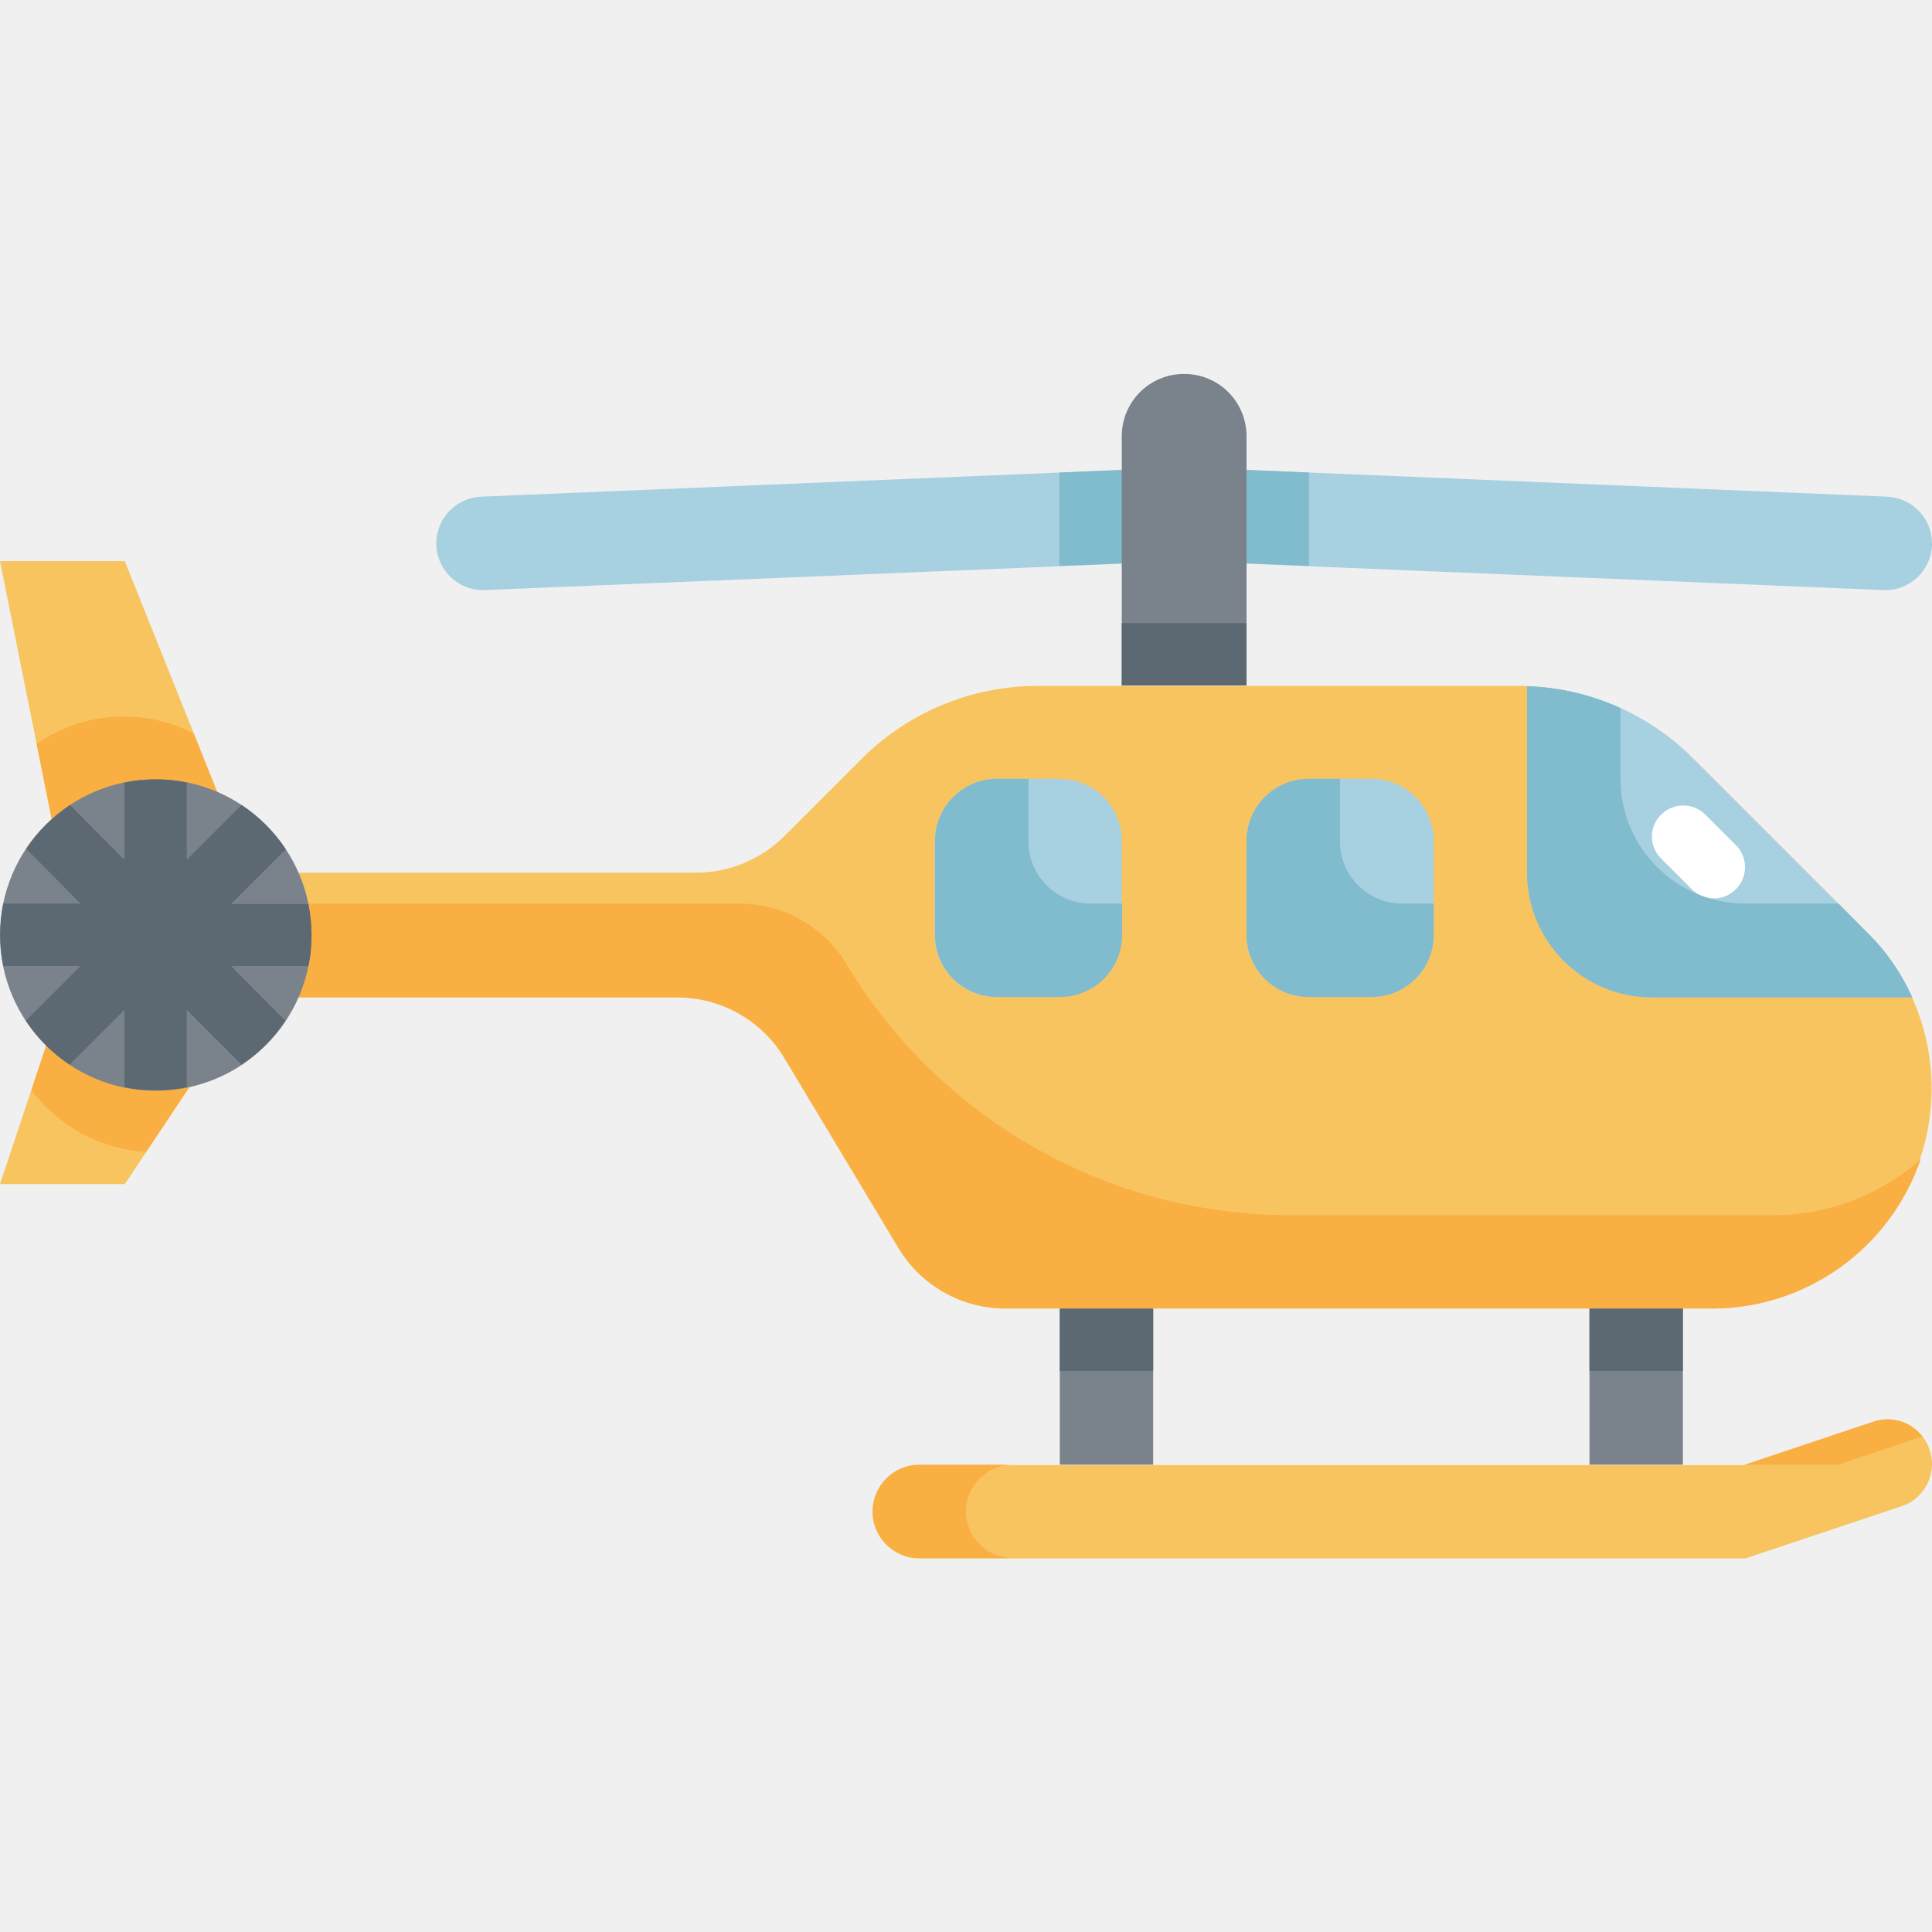
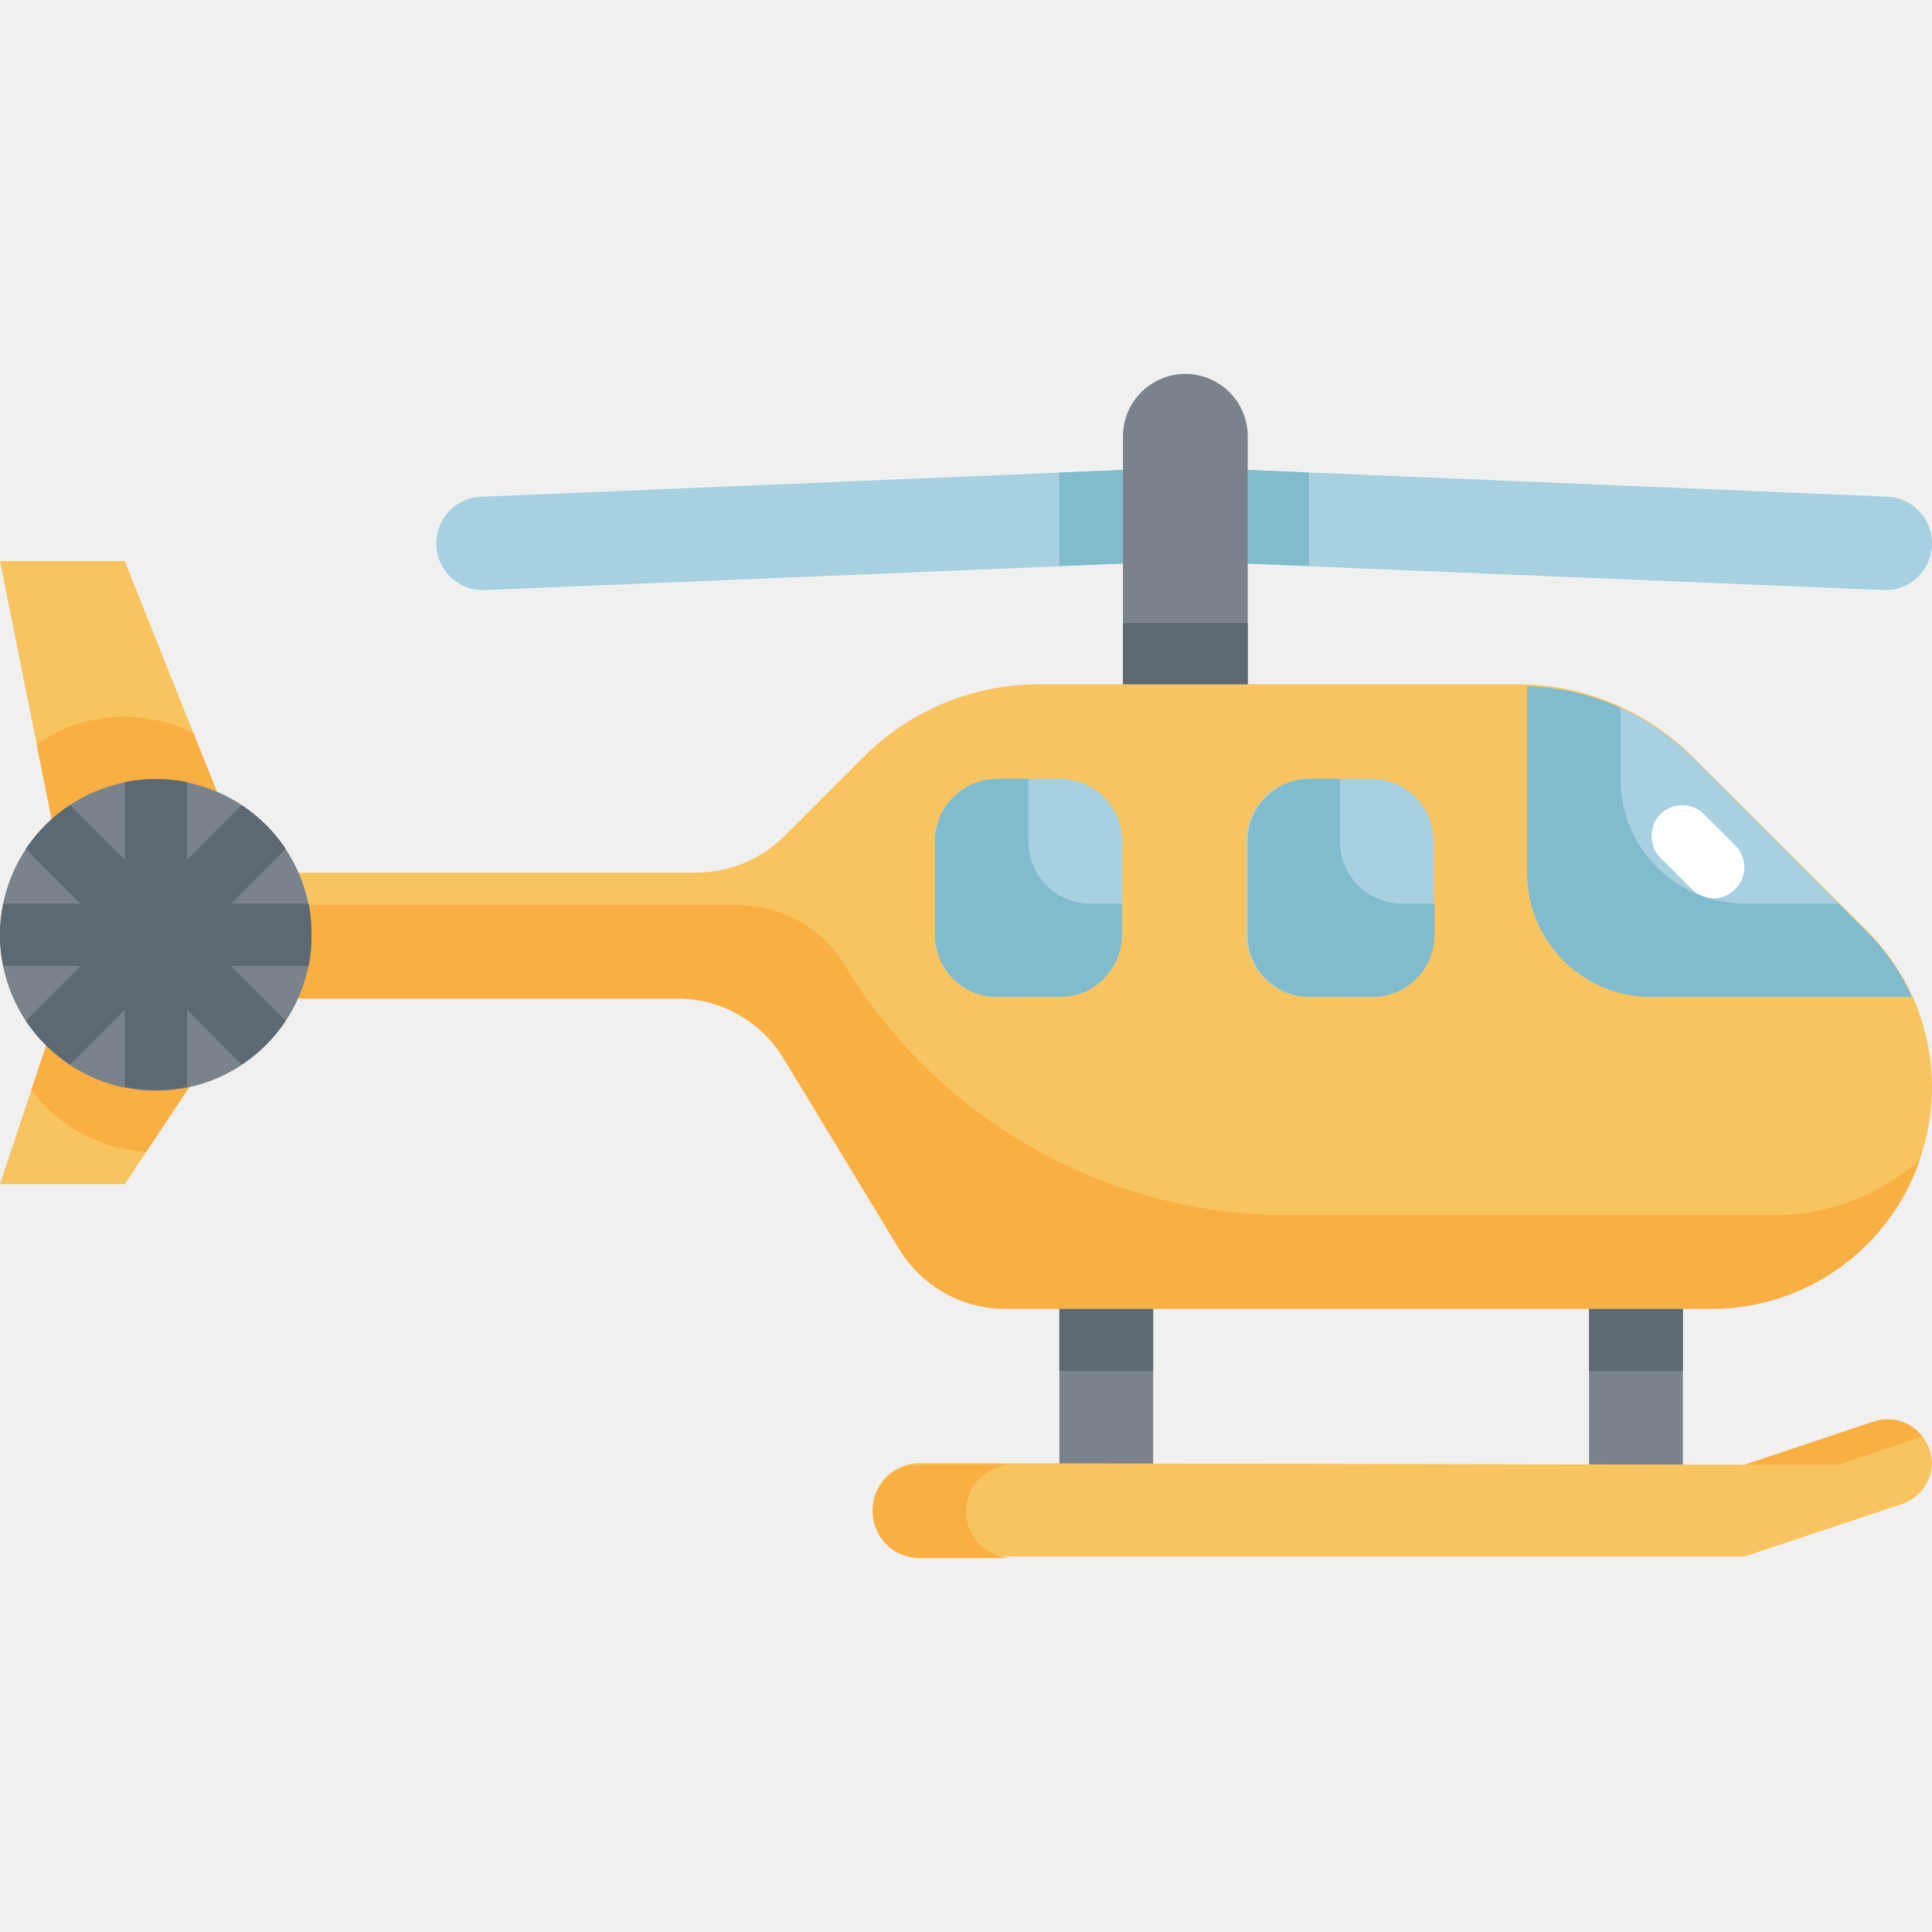
- <svg xmlns="http://www.w3.org/2000/svg" version="1.1" x="0px" y="0px" viewBox="0 0 48 48" style="enable-background:new 0 0 48 48;" xml:space="preserve">
-   <style type="text/css">
- 	.st0{fill:#F5DAA7;}
- 	.st1{fill:#EDC472;}
- 	.st2{fill:#BC9B5B;}
- 	.st3{fill:#9A6A53;}
- 	.st4{fill:#855B47;}
- 	.st5{fill:#F4E2C1;}
- 	.st6{fill:#F7F7F7;}
- 	.st7{fill:#C8C3CA;}
- 	.st8{fill:#B78C7A;}
- 	.st9{fill:#7A5341;}
- 	.st10{fill:#704C3B;}
- 	.st11{fill:#CF9875;}
- 	.st12{fill:#C7865B;}
- 	.st13{clip-path:url(#SVGID_3_);}
- 	.st14{clip-path:url(#SVGID_4_);fill:#FFFFFF;stroke:#231F20;stroke-miterlimit:10;}
- 	.st15{fill:#FFFFFF;stroke:#231F20;stroke-miterlimit:10;}
- 	.st16{fill:none;stroke:#000000;stroke-width:4.5;stroke-miterlimit:10;}
- 	.st17{fill:#463C4B;}
- 	.st18{fill:#555A6E;}
- 	.st19{fill:#F06423;}
- 	.st20{fill:#FAA51E;}
- 	.st21{fill:#D7E6F0;}
- 	.st22{fill:#DADADA;}
- 	.st23{fill:#C4C6C6;}
- 	.st24{fill:#EDEEEF;}
- 	.st25{fill:#797981;}
- 	.st26{fill:#5A5A63;}
- 	.st27{fill:#494951;}
- 	.st28{fill:#29BAED;}
- 	.st29{fill:#DD9554;}
- 	.st30{fill:#CC8244;}
- 	.st31{fill:#805333;}
- 	.st32{fill:#A56A43;}
- 	.st33{fill:#CB8252;}
- 	.st34{fill:#ECF0F1;}
- 	.st35{fill:#603E26;}
- 	.st36{fill:#F9EAB0;}
- 	.st37{fill:#F5EFCA;}
- 	.st38{fill:#464F5D;}
- 	.st39{fill:#F3D55B;}
- 	.st40{fill:#6F6571;}
- 	.st41{fill:#4B3F4E;}
- 	.st42{fill:#5D5360;}
- 	.st43{fill:#857E87;}
- 	.st44{fill:#ECEAEC;}
- 	.st45{fill:#DAD8DB;}
- 	.st46{fill:#B3E59F;}
- 	.st47{fill:#CCF49F;}
- 	.st48{fill:#792A47;}
- 	.st49{fill:#A62B38;}
- 	.st50{fill:#D22D28;}
- 	.st51{fill:#FF2F19;}
- 	.st52{fill:#FFFFFF;}
- 	.st53{fill:#202666;}
- 	.st54{fill:#FDE6BB;}
- 	.st55{fill:#FE501F;}
- 	.st56{fill:#FD7226;}
- 	.st57{fill:#FCCD76;}
- 	.st58{fill:#FB932C;}
- 	.st59{fill:#4D2857;}
- 	.st60{fill:#B19046;}
- 	.st61{fill:#F0C419;}
- 	.st62{fill:#24AE5F;}
- 	.st63{fill:#E64C3C;}
- 	.st64{fill:#3B97D3;}
- 	.st65{fill:#E74444;}
- 	.st66{fill:#CE3536;}
- 	.st67{fill:#D9DBDD;}
- 	.st68{fill:#E8EDF1;}
- 	.st69{fill:#F3DB70;}
- 	.st70{fill:#D5DAF3;}
- 	.st71{fill:#A2AEE6;}
- 	.st72{fill:#FFC344;}
- 	.st73{fill:#FFE177;}
- 	.st74{fill:#BEC6ED;}
- 	.st75{fill:#8795DE;}
- 	.st76{fill-rule:evenodd;clip-rule:evenodd;fill:#A46A5A;}
- 	.st77{fill-rule:evenodd;clip-rule:evenodd;fill:#845252;}
- 	.st78{fill-rule:evenodd;clip-rule:evenodd;fill:#FFD05B;}
- 	.st79{fill-rule:evenodd;clip-rule:evenodd;fill:#704242;}
- 	.st80{fill-rule:evenodd;clip-rule:evenodd;fill:#FFC244;}
- 	.st81{fill-rule:evenodd;clip-rule:evenodd;fill:#596C76;}
- 	.st82{fill-rule:evenodd;clip-rule:evenodd;fill:#465A61;}
- 	.st83{fill:#A46A5A;}
- 	.st84{fill:#607D8B;}
- 	.st85{fill:#9C27B0;}
- 	.st86{fill:#03A9F4;}
- 	.st87{fill:#8BC34A;}
- 	.st88{fill:#FFC107;}
- 	.st89{fill:#FF9800;}
- 	.st90{fill:#F44336;}
- 	.st91{fill:#D7CCC8;}
- 	.st92{fill:#F57C00;}
- 	.st93{fill:#F9BB4B;}
- 	.st94{fill:#FCF05A;}
- 	.st95{fill:#66342E;}
- 	.st96{fill:#D3843D;}
- 	.st97{fill:#704C55;}
- 	.st98{fill:#5A344B;}
- 	.st99{fill:#E63950;}
- 	.st100{fill:#EFE2DD;}
- 	.st101{fill:#FF435B;}
- 	.st102{fill:#FFF5F5;}
- 	.st103{fill:#9B786F;}
- 	.st104{fill:#925CB4;}
- 	.st105{fill:#814BA2;}
- 	.st106{fill:#6F3F8A;}
- 	.st107{fill:#FFD185;}
- 	.st108{fill:#FFBA48;}
- 	.st109{fill:#FF5A35;}
- 	.st110{fill:#FF7A3C;}
- 	.st111{fill:#FFE8C2;}
- 	.st112{fill:#4F4F4F;}
- 	.st113{fill:#FF3A2F;}
- 	.st114{fill:#353535;}
- 	.st115{fill:#FB4A59;}
- 	.st116{fill:#F82F40;}
- 	.st117{fill:#3F5959;}
- 	.st118{fill:#384848;}
- 	.st119{fill:#EFF5F6;}
- 	.st120{fill:#CBE5E7;}
- 	.st121{fill:#FCC16D;}
- 	.st122{fill:#FCB44D;}
- 	.st123{fill:#A66856;}
- 	.st124{fill:#735458;}
- 	.st125{fill:#FFDEA9;}
- 	.st126{fill:#5C4346;}
- 	.st127{fill:#8F5040;}
- 	.st128{fill:#595959;}
- 	.st129{fill:#7F221C;}
- 	.st130{fill:#913122;}
- 	.st131{fill:#FFEFB0;}
- 	.st132{fill:#DB2116;}
- 	.st133{fill:#883F2E;}
- 	.st134{fill:#A44F3E;}
- 	.st135{fill:#D8AA5E;}
- 	.st136{fill:#E9B665;}
- 	.st137{fill:#E19974;}
- 	.st138{fill:#FFEFD2;}
- 	.st139{fill:#D7D0D6;}
- 	.st140{fill:#E8AD8C;}
- 	.st141{fill:#6D3326;}
- 	.st142{fill:#BA5D4F;}
- 	.st143{fill:#F5A871;}
- 	.st144{fill:#E89A5E;}
- 	.st145{fill:#A34F41;}
- 	.st146{fill:#D68A5A;}
- 	.st147{fill:#FFE5C4;}
- 	.st148{fill:#FDD1A7;}
- 	.st149{fill:#873F30;}
- 	.st150{fill:#C86F5C;}
- 	.st151{fill:#6C3328;}
- 	.st152{fill:#54231D;}
- 	.st153{fill:#B5B1B3;}
- 	.st154{fill:#FEC93E;}
- 	.st155{fill:#EFB533;}
- 	.st156{fill:#F7A738;}
- 	.st157{fill:#EA952F;}
- 	.st158{fill:#FD6E2E;}
- 	.st159{fill:#EA551B;}
- 	.st160{fill:#F5A257;}
- 	.st161{fill:#DB8F52;}
- 	.st162{fill:#75360D;}
- 	.st163{fill:#FFBF7B;}
- 	.st164{fill:#00CCB2;}
- 	.st165{fill:#00AB94;}
- 	.st166{fill:#FEA832;}
- 	.st167{fill:#FF8700;}
- 	.st168{fill:#00EED0;}
- 	.st169{fill:#FFD400;}
- 	.st170{fill:#FDBF00;}
- 	.st171{fill:#08B865;}
- 	.st172{fill:#E41F2D;}
- 	.st173{fill:#FD4755;}
- 	.st174{fill:#FB2B3A;}
- 	.st175{fill:#FED2A4;}
- 	.st176{fill:#FFE5C2;}
- 	.st177{fill:#FFBD86;}
- 	.st178{fill:#FE99A0;}
- 	.st179{fill:#FD8087;}
- 	.st180{fill:#C57A44;}
- 	.st181{fill:#09A755;}
- 	.st182{fill:#FEDF30;}
- 	.st183{fill:#FED402;}
- 	.st184{fill:#FAC600;}
- 	.st185{fill:#46CC8D;}
- 	.st186{fill:#00C27A;}
- 	.st187{fill:#FE7701;}
- 	.st188{fill:#FE860A;}
- 	.st189{fill:#C41926;}
- 	.st190{fill:#E89C5D;}
- 	.st191{fill:#F4B37D;}
- 	.st192{fill:#E8626C;}
- 	.st193{fill:#40C6C2;}
- 	.st194{fill:#FFC999;}
- 	.st195{fill:#4A4A68;}
- 	.st196{fill:#333356;}
- 	.st197{fill:#EDEDED;}
- 	.st198{fill:#C9C9C9;}
- 	.st199{fill:#FF9900;}
- 	.st200{fill:#FFCE00;}
- 	.st201{fill:#FBBD00;}
- 	.st202{fill:#ED8100;}
- 	.st203{fill:#FFE431;}
- 	.st204{fill:#FF9F00;}
- 	.st205{fill:#FFE666;}
- 	.st206{fill:#FFBF00;}
- 	.st207{fill:#FCCD31;}
- 	.st208{fill:#F2B016;}
- 	.st209{fill:#4A4D4F;}
- 	.st210{fill:#D3CBC2;}
- 	.st211{fill:#6D7072;}
- 	.st212{fill:#BAAFA6;}
- 	.st213{fill:#888C8E;}
- 	.st214{fill:#B4B4B4;}
- 	.st215{fill:#FFE999;}
- 	.st216{fill:#FFCF3B;}
- 	.st217{fill:#C1C1C1;}
- 	.st218{fill:#FFBC19;}
- 	.st219{fill:#94E6FF;}
- 	.st220{fill:#315F83;}
- 	.st221{fill:#267EA8;}
- 	.st222{fill:#3B3F5F;}
- 	.st223{fill:#D8F2FB;}
- 	.st224{fill:#35495E;}
- 	.st225{fill:#556080;}
- 	.st226{fill:#E4C05C;}
- 	.st227{fill:#E4C05C;stroke:#E4C05C;stroke-width:2;stroke-linecap:round;stroke-linejoin:round;stroke-miterlimit:10;}
- 	.st228{fill:#B57F5F;}
- 	.st229{fill:#966A5B;}
- 	.st230{fill:#FFD15B;}
- 	.st231{fill:#A5C3DC;}
- 	.st232{fill:#8697CB;}
- 	.st233{fill:#E0E0E0;}
- 	.st234{fill:#CCCCCC;}
- 	.st235{fill:#8E8E8E;}
- 	.st236{fill:#A0A0A0;}
- 	.st237{fill:#E13732;}
- 	.st238{fill:#F05055;}
- 	.st239{fill:#D24605;}
- 	.st240{fill:#FFCE53;}
- 	.st241{fill:#FFB833;}
- 	.st242{fill:#4999D1;}
- 	.st243{fill:#43AAF0;}
- 	.st244{fill:#FF2E23;}
- 	.st245{fill:#FF4A26;}
- 	.st246{fill:#C6805D;}
- 	.st247{fill:#77CC7D;}
- 	.st248{fill:#52BD7E;}
- 	.st249{fill:#98DB7C;}
- 	.st250{fill:#D48C64;}
- 	.st251{fill:#FFD18D;}
- 	.st252{fill:#FBBD80;}
- 	.st253{fill:#F3B573;}
- 	.st254{fill:#434A54;}
- 	.st255{fill:#DA4453;}
- 	.st256{fill:#FFCE54;}
- 	.st257{fill:#ED5564;}
- 	.st258{fill-rule:evenodd;clip-rule:evenodd;fill:#4BC3EF;}
- 	.st259{fill-rule:evenodd;clip-rule:evenodd;fill:#1BADDE;}
- 	.st260{fill-rule:evenodd;clip-rule:evenodd;fill:#DBD8DB;}
- 	.st261{fill-rule:evenodd;clip-rule:evenodd;fill:#C9BFC8;}
- 	.st262{fill:#421815;}
- 	.st263{fill:#FCB982;}
- 	.st264{fill:#FDDBBF;}
- 	.st265{fill:#FCCA9F;}
- 	.st266{fill:#C6865C;}
- 	.st267{fill:#B16E3D;}
- 	.st268{fill:#454545;}
- 	.st269{fill:#EFECEF;}
- 	.st270{fill:#E2DFE2;}
- 	.st271{fill:#3F3736;}
- 	.st272{fill:#C4755B;}
- 	.st273{fill:#FFE3A1;}
- 	.st274{fill-rule:evenodd;clip-rule:evenodd;fill:#D48C64;}
- 	.st275{fill:#DBD8DB;}
- 	.st276{fill:#BB5D4C;}
- 	.st277{fill:#465A61;}
- 	.st278{fill:#596C76;}
- 	.st279{fill:#E5E1E5;}
- 	.st280{fill:#7A8C98;}
- 	.st281{fill:#FEDBA6;}
- 	.st282{fill:#EAB14D;}
- 	.st283{fill:#617881;}
- 	.st284{fill:#E28086;}
- 	.st285{fill:#DD636E;}
- 	.st286{fill:#FFE07D;}
- 	.st287{fill:#ECBE6B;}
- 	.st288{fill:#E9EDF5;}
- 	.st289{fill:#CDD2E1;}
- 	.st290{fill:#FFAA00;}
- 	.st291{fill:#FF9500;}
- 	.st292{fill:#555A65;}
- 	.st293{fill:#333940;}
- 	.st294{fill:#E6A373;}
- 	.st295{fill:#CC8552;}
- 	.st296{fill:#FFDF40;}
- 	.st297{fill:#FFBE40;}
- 	.st298{fill:#FF9F40;}
- 	.st299{fill:#F77E00;}
- 	.st300{fill:#FFF04A;}
- 	.st301{fill:#00DDC1;}
- 	.st302{fill:#A24603;}
- 	.st303{fill:#F2D813;}
- 	.st304{fill:#803602;}
- 	.st305{fill:#3A3A3A;}
- 	.st306{fill:#AFAFAF;}
- 	.st307{fill:#686868;}
- 	.st308{fill:#925A15;}
- 	.st309{fill:#F3F2F6;}
- 	.st310{fill:#BF7D5A;}
- 	.st311{fill:#AA6256;}
- 	.st312{fill:#894E46;}
- 	.st313{fill:#DBA660;}
- 	.st314{fill:#E49542;}
- 	.st315{fill:#F9EFDA;}
- 	.st316{fill:#756E78;}
- 	.st317{fill:#665E66;}
- 	.st318{fill:#F9F6F9;}
- 	.st319{fill:#BC6C59;}
- 	.st320{fill:#994B39;}
- 	.st321{fill:#FEEC96;}
- 	.st322{fill:#F5DB64;}
- 	.st323{fill:#5D5E69;}
- 	.st324{fill:#FFE09F;}
- 	.st325{fill:#ECBD83;}
- 	.st326{fill:#F6D190;}
- 	.st327{fill:#FF8086;}
- 	.st328{fill:#E5646E;}
- 	.st329{fill:#357DA3;}
- 	.st330{fill:#F48A3B;}
- 	.st331{fill:#FFC233;}
- 	.st332{fill:#CDDEE0;}
- 	.st333{fill:#C8C5C9;}
- 	.st334{fill:#785353;}
- 	.st335{fill:#6E4848;}
- 	.st336{fill:#B7E4F8;}
- 	.st337{fill:#93D6F4;}
- 	.st338{fill:#DBF1FB;}
- 	.st339{fill:#8DCAFC;}
- 	.st340{fill:#64B9FC;}
- 	.st341{fill:#C4E1FF;}
- 	.st342{fill:#B5DBFD;}
- 	.st343{fill:#FEE7C9;}
- 	.st344{fill:#FFD496;}
- 	.st345{fill:#A3E440;}
- 	.st346{fill:#99D53B;}
- 	.st347{fill:#BCEA73;}
- 	.st348{fill:#C76D3D;}
- 	.st349{fill:#AA5E33;}
- 	.st350{fill:#D67F4F;}
- 	.st351{fill:#8DC637;}
- 	.st352{fill:#A79BA7;}
- 	.st353{fill:#7A6D79;}
- 	.st354{fill:#C4E2FF;}
- 	.st355{fill:#60B7FF;}
- 	.st356{fill:#B3DAFE;}
- 	.st357{fill:#F3F0F3;}
- 	.st358{fill:#EFEDEF;}
- 	.st359{fill:#CBC4CC;}
- 	.st360{fill:#26A6FE;}
- 	.st361{fill:#D2555A;}
- 	.st362{fill:#FF6464;}
- 	.st363{fill:#D7DEED;}
- 	.st364{fill:#B8BFD4;}
- 	.st365{fill:#959CB3;}
- 	.st366{fill:#F8C460;}
- 	.st367{fill:#FAAF42;}
- 	.st368{fill:#7A838B;}
- 	.st369{fill:#5D6972;}
- 	.st370{fill:#A7D0E1;}
- 	.st371{fill:#80BBCE;}
- 	.st372{fill:#FFD8CA;}
- 	.st373{fill:#FFBFAE;}
- 	.st374{fill:#FFE5D8;}
- 	.st375{fill:#E5EEF9;}
- 	.st376{fill:#56595E;}
- 	.st377{fill:#7F8284;}
- 	.st378{fill:#A5A5A4;}
- 	.st379{fill:#95A5A5;}
- 	.st380{fill:#BDC3C7;}
- 	.st381{fill:#7F8C8D;}
- </style>
-   <g id="Acoustic_Grand_Keyboard">
-     <g id="Layer_31">
-       <path class="st366" d="M19.49,20.77l1.92-1.92c1.16-1.16,2.74-1.81,4.38-1.81h11.9c1.64,0,3.22,0.65,4.38,1.81l4.32,4.32    c1.03,1.03,1.6,2.42,1.6,3.87c0,3.02-2.45,5.47-5.47,5.47H24.98c-1.09,0-2.1-0.57-2.66-1.5l-2.84-4.73    c-0.56-0.93-1.57-1.5-2.66-1.5H3.1v-3.1h14.2C18.12,21.68,18.91,21.35,19.49,20.77L19.49,20.77z" />
-       <path class="st367" d="M44.07,30.19H32.05c-4.51,0-8.7-2.37-11.02-6.24c-0.56-0.93-1.57-1.5-2.66-1.5H4.65v-0.77H3.1v3.1h13.73    c1.09,0,2.1,0.57,2.66,1.5l2.84,4.73c0.56,0.93,1.57,1.5,2.66,1.5h17.55c2.34,0,4.42-1.49,5.18-3.71    C46.7,29.7,45.41,30.19,44.07,30.19L44.07,30.19z" />
-       <path class="st366" d="M1.55,21.68h4.65l-3.1-7.74H0L1.55,21.68z" />
-       <path class="st367" d="M4.81,18.22c-1.25-0.64-2.75-0.54-3.9,0.26l0.64,3.19h4.65L4.81,18.22z" />
-       <path class="st366" d="M1.55,24.77h4.65l-3.1,4.65H0L1.55,24.77z" />
-       <path class="st367" d="M0.78,27.08c0.68,0.91,1.72,1.47,2.85,1.54l2.56-3.85H1.55L0.78,27.08z" />
-       <g>
-         <circle class="st368" cx="3.87" cy="23.23" r="3.87" />
-         <path class="st368" d="M41.81,36.39h-2.32v-3.87h2.32V36.39z" />
-         <path class="st368" d="M28.65,36.39h-2.32v-3.87h2.32V36.39z" />
-       </g>
-       <path class="st369" d="M41.81,34.06h-2.32v-1.55h2.32V34.06z" />
-       <path class="st369" d="M28.65,34.06h-2.32v-1.55h2.32V34.06z" />
-       <path class="st370" d="M29.42,13.94l17.37,0.72c0.64,0.03,1.18-0.47,1.21-1.11c0-0.02,0-0.03,0-0.05c0-0.62-0.49-1.13-1.11-1.16    l-17.47-0.73V13.94z" />
-       <path class="st370" d="M29.42,13.94l-17.37,0.72c-0.64,0.03-1.18-0.47-1.21-1.11c0-0.02,0-0.03,0-0.05c0-0.62,0.49-1.13,1.11-1.16    l17.47-0.73V13.94z" />
-       <path class="st371" d="M26.32,14.06l3.1-0.13v-2.32l-3.1,0.13V14.06z" />
-       <path class="st371" d="M32.52,14.06l-3.1-0.13v-2.32l3.1,0.13V14.06z" />
-       <path class="st366" d="M43.35,36.39l3.2-1.07c0.58-0.19,1.2,0.12,1.39,0.7c0.04,0.11,0.06,0.23,0.06,0.35    c0,0.47-0.3,0.9-0.75,1.05l-3.89,1.3H22.84c-0.64,0-1.16-0.52-1.16-1.16c0-0.64,0.52-1.16,1.16-1.16H43.35z" />
-       <path class="st367" d="M47.76,35.69c-0.28-0.37-0.77-0.52-1.21-0.37l-3.2,1.07h2.32L47.76,35.69z" />
-       <path class="st367" d="M24,37.55c0-0.64,0.52-1.16,1.16-1.16h-2.32c-0.64,0-1.16,0.52-1.16,1.16c0,0.64,0.52,1.16,1.16,1.16l0,0    h2.32C24.52,38.71,24,38.19,24,37.55z" />
-       <path class="st370" d="M37.94,17.05v4.63c0,1.71,1.39,3.1,3.1,3.1h6.47c-0.27-0.6-0.64-1.14-1.11-1.6l-4.33-4.33    C40.97,17.74,39.49,17.1,37.94,17.05z" />
-       <path class="st52" d="M42.58,22.32c-0.21,0-0.4-0.08-0.55-0.23l-0.77-0.77c-0.3-0.31-0.29-0.8,0.02-1.09    c0.3-0.29,0.78-0.29,1.08,0L43.13,21c0.3,0.3,0.3,0.79,0,1.09C42.98,22.24,42.79,22.32,42.58,22.32L42.58,22.32z" />
-       <path class="st371" d="M45.68,22.45h-2.32c-1.71,0-3.1-1.39-3.1-3.1v-1.76c-0.73-0.33-1.52-0.52-2.32-0.54v4.63    c0,1.71,1.39,3.1,3.1,3.1h6.47c-0.27-0.6-0.64-1.14-1.11-1.6L45.68,22.45z" />
-       <path class="st368" d="M30.97,17.03h-3.1l0,0v-6.19c0-0.86,0.69-1.55,1.55-1.55c0.86,0,1.55,0.69,1.55,1.55V17.03L30.97,17.03z" />
-       <path class="st369" d="M30.97,17.03h-3.1v-1.55h3.1V17.03z" />
-       <path class="st370" d="M24.77,19.35h1.55c0.86,0,1.55,0.69,1.55,1.55v2.32c0,0.86-0.69,1.55-1.55,1.55h-1.55    c-0.86,0-1.55-0.69-1.55-1.55V20.9C23.23,20.05,23.92,19.35,24.77,19.35z" />
-       <path class="st371" d="M27.1,22.45c-0.86,0-1.55-0.69-1.55-1.55v-1.55h-0.77c-0.86,0-1.55,0.69-1.55,1.55v2.32    c0,0.86,0.69,1.55,1.55,1.55h1.55c0.86,0,1.55-0.69,1.55-1.55v-0.77H27.1z" />
-       <path class="st370" d="M32.52,19.35h1.55c0.86,0,1.55,0.69,1.55,1.55v2.32c0,0.86-0.69,1.55-1.55,1.55h-1.55    c-0.86,0-1.55-0.69-1.55-1.55V20.9C30.97,20.05,31.66,19.35,32.52,19.35z" />
-       <path class="st371" d="M34.84,22.45c-0.86,0-1.55-0.69-1.55-1.55v-1.55h-0.77c-0.86,0-1.55,0.69-1.55,1.55v2.32    c0,0.86,0.69,1.55,1.55,1.55h1.55c0.86,0,1.55-0.69,1.55-1.55v-0.77H34.84z" />
-       <path class="st369" d="M7.74,23.23c0-0.26-0.03-0.52-0.08-0.77H5.74l1.36-1.36C6.81,20.66,6.44,20.29,6,20l-1.36,1.36v-1.92    c-0.51-0.1-1.04-0.1-1.55,0v1.92L1.74,20c-0.43,0.29-0.81,0.66-1.09,1.09L2,22.45H0.08c-0.1,0.51-0.1,1.04,0,1.55H2l-1.36,1.36    c0.29,0.43,0.66,0.81,1.09,1.09l1.36-1.36v1.92c0.51,0.1,1.04,0.1,1.55,0v-1.92L6,26.45c0.43-0.29,0.81-0.66,1.09-1.09L5.74,24    h1.92C7.72,23.75,7.74,23.49,7.74,23.23z" />
-     </g>
+ <svg xmlns="http://www.w3.org/2000/svg" id="Acoustic_Grand_Keyboard" data-name="Acoustic Grand Keyboard" viewBox="0 0 48 48">
+   <defs>
+     <style>.cls-1{fill:#f8c460;}.cls-2{fill:#faaf42;}.cls-3{fill:#7a838b;}.cls-4{fill:#5d6972;}.cls-5{fill:#a7d0e1;}.cls-6{fill:#80bbce;}.cls-7{fill:#fff;}</style>
+   </defs>
+   <g id="Layer_31" data-name="Layer 31">
+     <path class="cls-1" d="M19.49,20.77l1.92-1.92A6.17,6.17,0,0,1,25.79,17h11.9a6.15,6.15,0,0,1,4.38,1.82l4.33,4.32a5.48,5.48,0,0,1-3.87,9.35H25A3.09,3.09,0,0,1,22.32,31l-2.84-4.73a3.08,3.08,0,0,0-2.65-1.51H3.1V21.68H17.3a3.1,3.1,0,0,0,2.19-.91Z" />
+     <path class="cls-2" d="M44.07,30.19h-12A12.86,12.86,0,0,1,21,24a3.09,3.09,0,0,0-2.65-1.51H4.65v-.77H3.1v3.09H16.83a3.08,3.08,0,0,1,2.65,1.51L22.32,31A3.09,3.09,0,0,0,25,32.52H42.53a5.47,5.47,0,0,0,5.17-3.71,5.46,5.46,0,0,1-3.63,1.38Z" />
+     <path class="cls-1" d="M1.55,21.68H6.19L3.1,13.94H0Z" />
+     <path class="cls-2" d="M4.81,18.22a3.8,3.8,0,0,0-3.9.27l.64,3.19H6.19Z" />
+     <path class="cls-1" d="M1.55,24.77H6.19L3.1,29.42H0Z" />
+     <path class="cls-2" d="M.78,27.08a3.85,3.85,0,0,0,2.85,1.54l2.56-3.85H1.55Z" />
+     <circle class="cls-3" cx="3.87" cy="23.23" r="3.87" />
+     <path class="cls-3" d="M41.81,36.39H39.48V32.52h2.33Z" />
+     <path class="cls-3" d="M28.65,36.39H26.32V32.52h2.33Z" />
+     <path class="cls-4" d="M41.81,34.06H39.48V32.52h2.33Z" />
+     <path class="cls-4" d="M28.65,34.06H26.32V32.52h2.33Z" />
+     <path class="cls-5" d="M29.42,13.94l17.37.72A1.16,1.16,0,0,0,48,13.55V13.5a1.16,1.16,0,0,0-1.11-1.16l-17.47-.73Z" />
+     <path class="cls-5" d="M29.42,13.94l-17.37.72a1.16,1.16,0,0,1-1.21-1.11V13.5A1.16,1.16,0,0,1,12,12.34l17.47-.73Z" />
+     <path class="cls-6" d="M26.32,14.06l3.1-.12V11.61l-3.1.13Z" />
+     <path class="cls-6" d="M32.52,14.06l-3.1-.12V11.61l3.1.13Z" />
+     <path class="cls-1" d="M43.35,36.39l3.2-1.07a1.1,1.1,0,0,1,1.39.7,1,1,0,0,1,.06.35,1.1,1.1,0,0,1-.75,1l-3.9,1.3H22.84a1.16,1.16,0,1,1,0-2.32Z" />
+     <path class="cls-2" d="M47.76,35.69a1.08,1.08,0,0,0-1.21-.37l-3.2,1.07h2.33Z" />
+     <path class="cls-2" d="M24,37.55a1.16,1.16,0,0,1,1.16-1.16H22.84a1.16,1.16,0,1,0,0,2.32h2.32A1.16,1.16,0,0,1,24,37.55Z" />
+     <path class="cls-5" d="M37.94,17.05v4.63A3.09,3.09,0,0,0,41,24.77H47.5a5.31,5.31,0,0,0-1.1-1.6l-4.33-4.33A6.13,6.13,0,0,0,37.94,17.05Z" />
+     <path class="cls-7" d="M42.58,22.32a.78.78,0,0,1-.55-.23l-.77-.77a.78.78,0,0,1,0-1.1.77.77,0,0,1,1.07,0l.78.78a.77.77,0,0,1,0,1.09.76.76,0,0,1-.55.23Z" />
+     <path class="cls-6" d="M45.68,22.45H43.35a3.09,3.09,0,0,1-3.09-3.1V17.59a6,6,0,0,0-2.32-.54v4.63A3.09,3.09,0,0,0,41,24.77H47.5a5.31,5.31,0,0,0-1.1-1.6Z" />
+     <path class="cls-3" d="M31,17h-3.1V10.84a1.55,1.55,0,1,1,3.1,0V17Z" />
+     <path class="cls-4" d="M31,17h-3.1V15.48H31Z" />
+     <rect class="cls-5" x="23.23" y="19.35" width="4.65" height="5.42" rx="1.55" />
+     <path class="cls-6" d="M27.1,22.45a1.54,1.54,0,0,1-1.55-1.55V19.35h-.78a1.55,1.55,0,0,0-1.54,1.55v2.33a1.54,1.54,0,0,0,1.54,1.54h1.55a1.54,1.54,0,0,0,1.55-1.54v-.78Z" />
+     <rect class="cls-5" x="30.97" y="19.35" width="4.65" height="5.42" rx="1.55" />
+     <path class="cls-6" d="M34.84,22.45a1.54,1.54,0,0,1-1.55-1.55V19.35h-.77A1.55,1.55,0,0,0,31,20.9v2.33a1.54,1.54,0,0,0,1.55,1.54h1.54a1.54,1.54,0,0,0,1.55-1.54v-.78Z" />
+     <path class="cls-4" d="M7.74,23.23a4.11,4.11,0,0,0-.07-.78H5.74L7.1,21.09A3.94,3.94,0,0,0,6,20L4.65,21.36V19.43a4,4,0,0,0-1.55,0v1.93L1.74,20a3.94,3.94,0,0,0-1.1,1.09L2,22.45H.08A3.68,3.68,0,0,0,.08,24H2L.64,25.36a3.94,3.94,0,0,0,1.1,1.09L3.1,25.09V27a4,4,0,0,0,1.55,0V25.09L6,26.45a3.94,3.94,0,0,0,1.1-1.09L5.74,24H7.67A3.94,3.94,0,0,0,7.74,23.23Z" />
  </g>
-   <g id="Layer_2">
- </g>
</svg>
